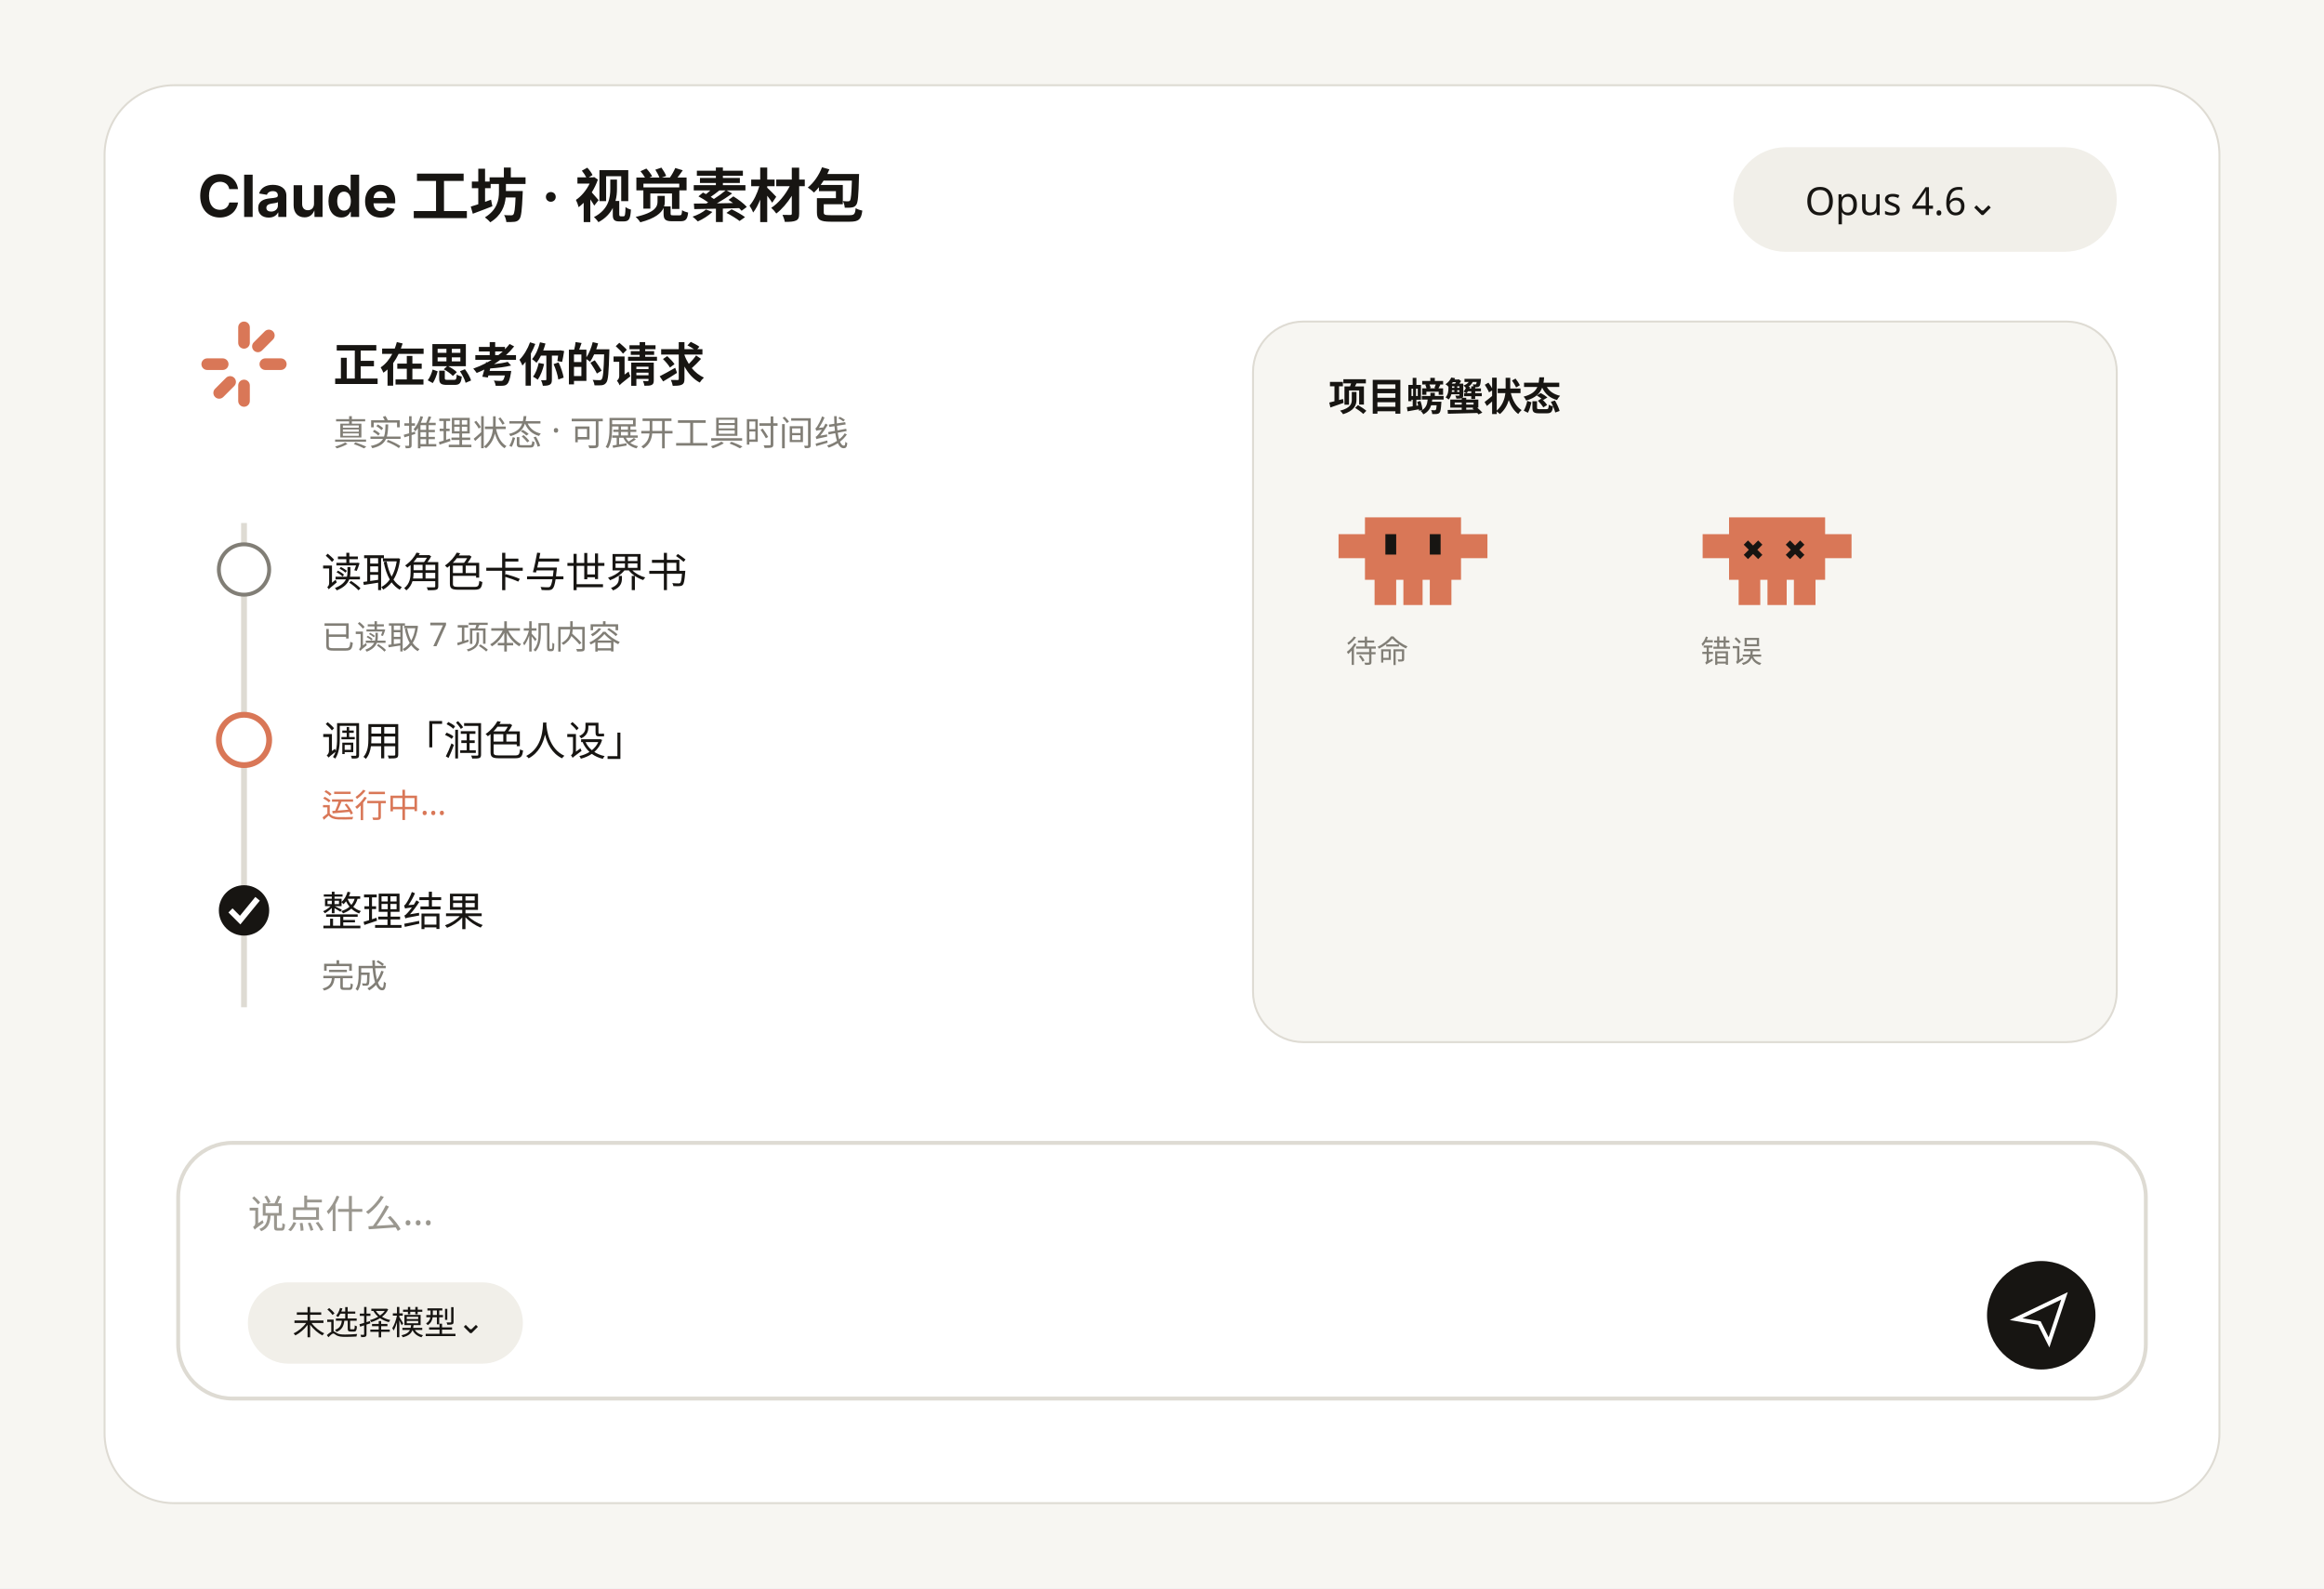
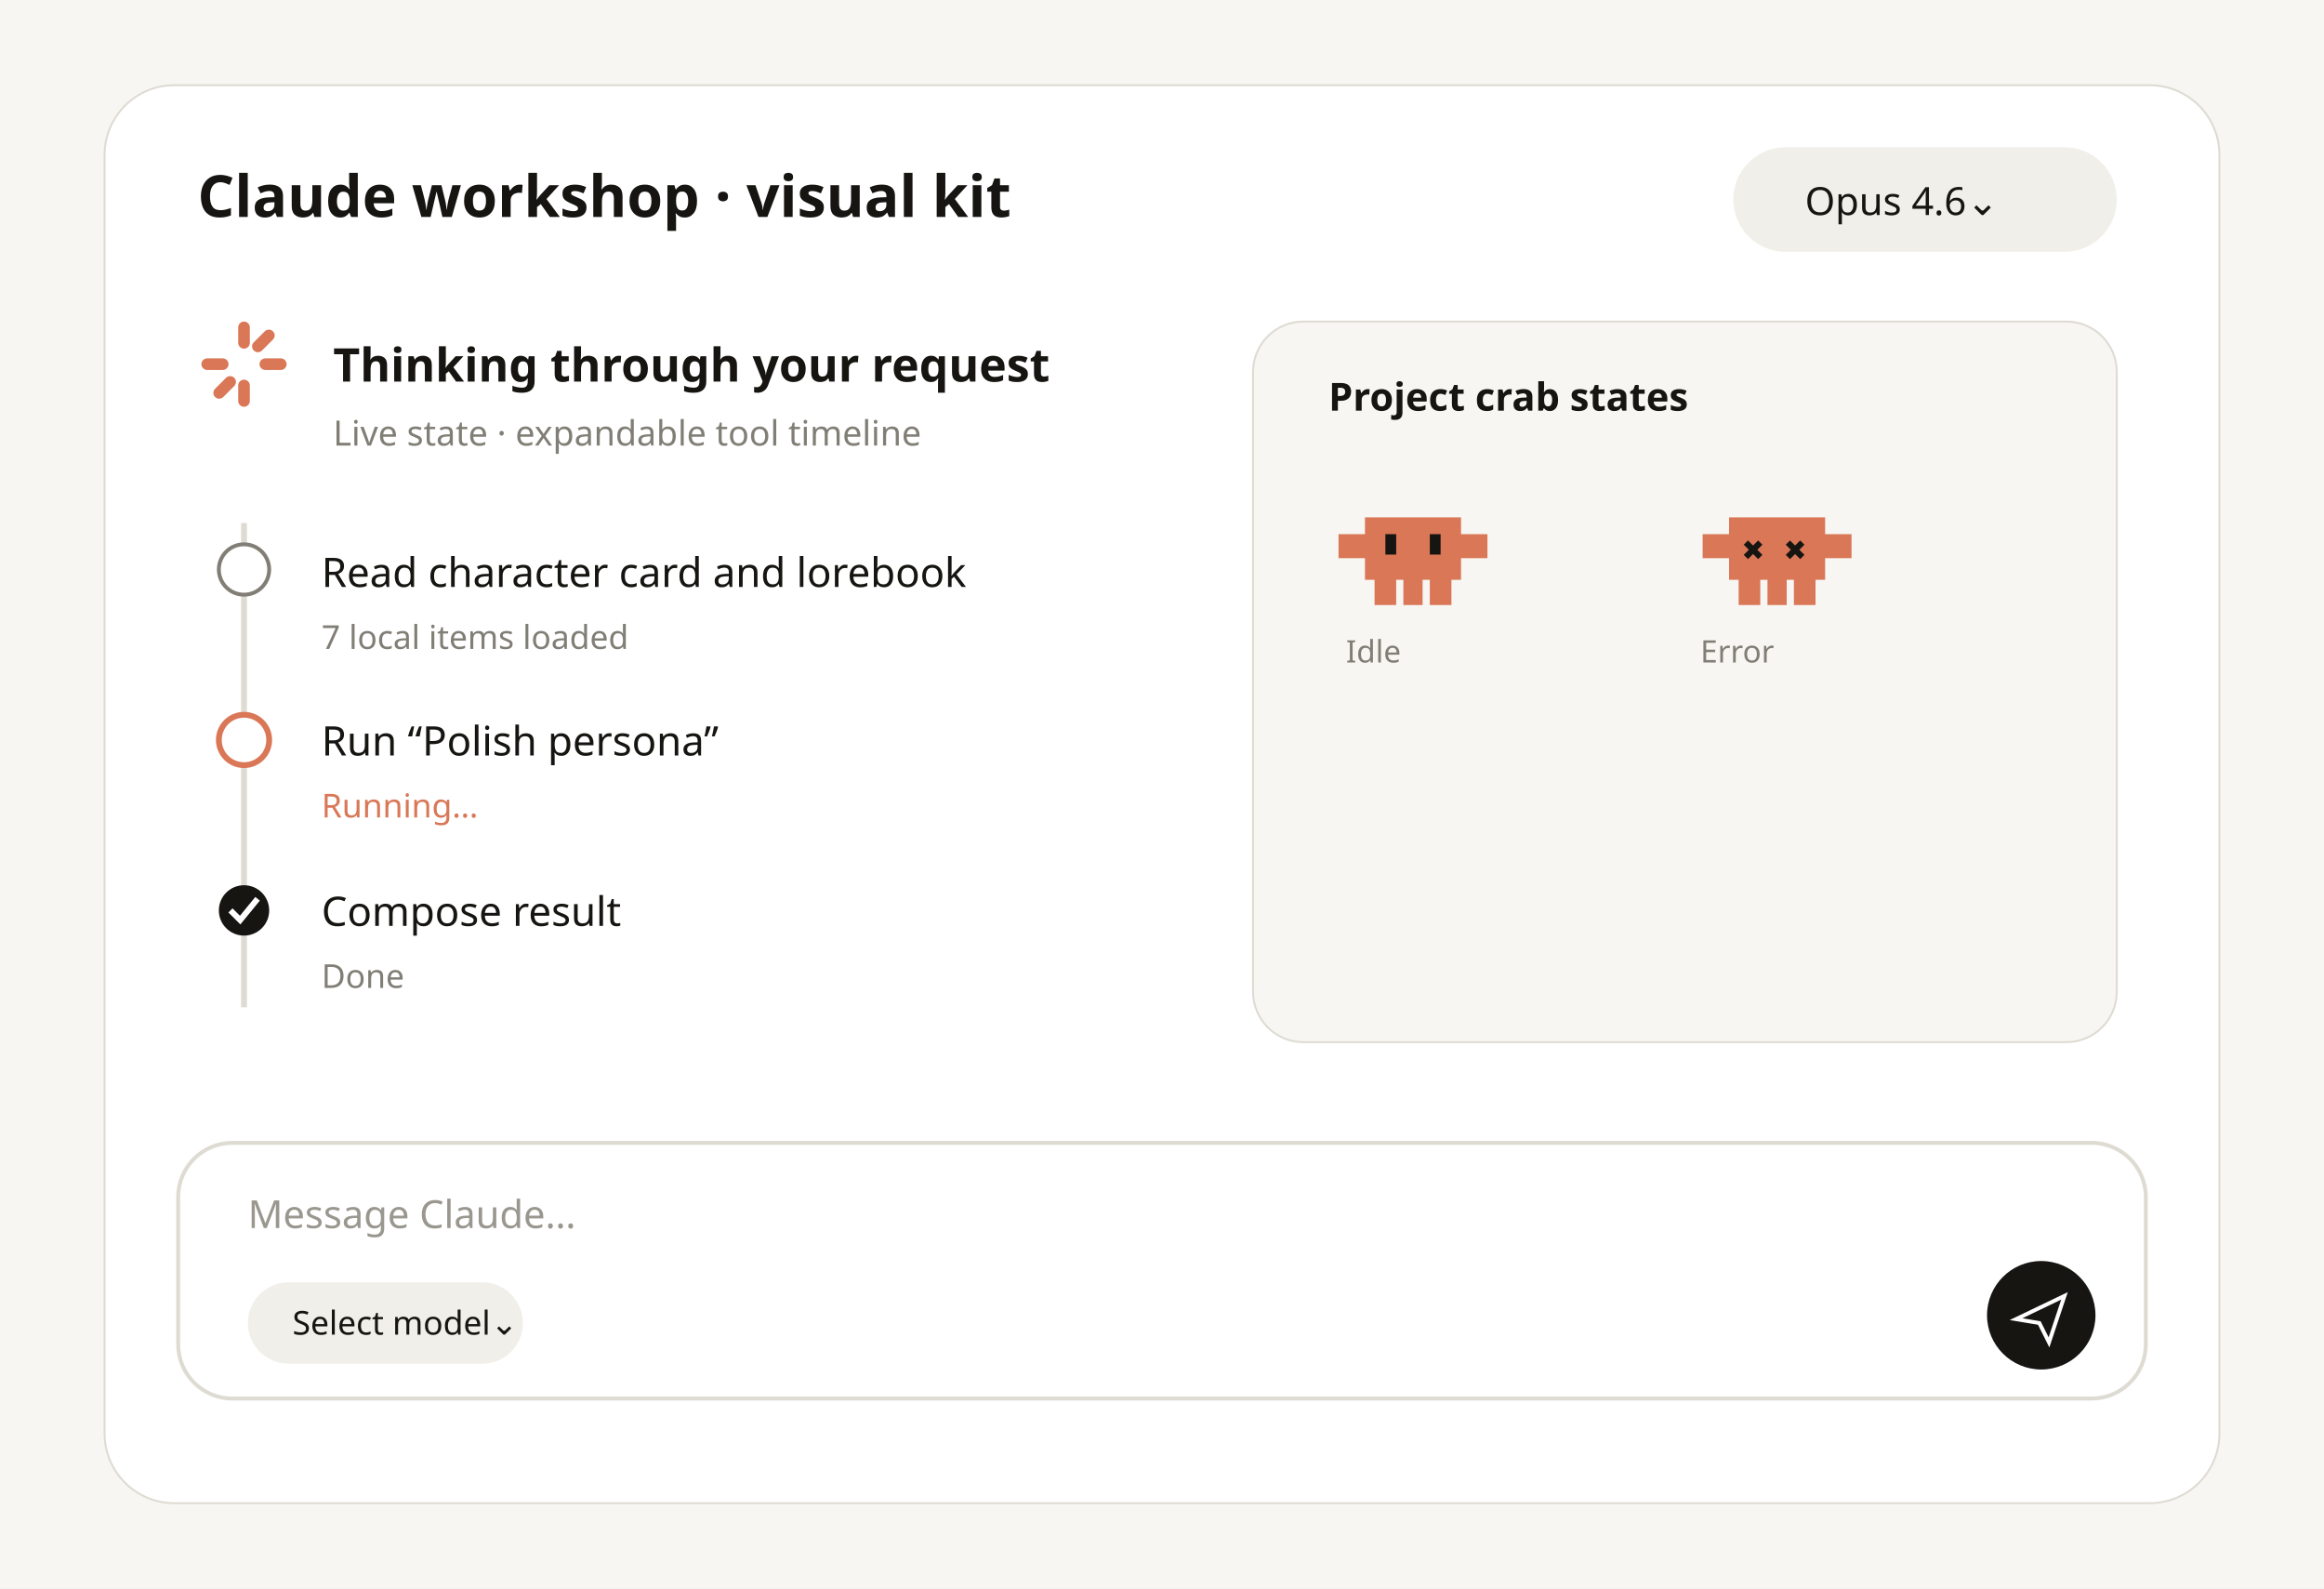
<svg xmlns="http://www.w3.org/2000/svg" width="1200" height="820" viewBox="0 0 1200 820" role="img" aria-label="Claude workshop asset preview">
  <rect width="1200" height="820" fill="#F7F6F2" />
  <rect x="54" y="44" width="1092" height="732" rx="36" fill="#fff" stroke="#DEDBD3" />
-   <text x="102" y="112" font-family="-apple-system,BlinkMacSystemFont,'Segoe UI',sans-serif" font-size="30" font-weight="700" fill="#171512">Claude 工坊 · 视觉素材包</text>
+   <text x="102" y="112" font-family="sans-serif" font-size="30" font-weight="700" fill="#171512">Claude workshop · visual kit</text>
  <rect x="895" y="76" width="198" height="54" rx="27" fill="#F1EFE9" />
  <text x="932" y="111" font-family="sans-serif" font-size="20" fill="#171512">Opus 4.6⌄</text>
  <g transform="translate(104 166)">
    <g fill="#D97757">
      <rect x="19" y="0" width="6" height="14" rx="3" />
      <rect x="19" y="30" width="6" height="14" rx="3" />
      <rect x="30" y="19" width="14" height="6" rx="3" />
      <rect x="0" y="19" width="14" height="6" rx="3" />
      <rect x="29" y="3" width="6" height="14" rx="3" transform="rotate(45 32 10)" />
      <rect x="9" y="27" width="6" height="14" rx="3" transform="rotate(45 12 34)" />
    </g>
  </g>
-   <text x="172" y="197" font-family="sans-serif" font-size="24" font-weight="600" fill="#171512">正在思考你的请求</text>
-   <text x="172" y="230" font-family="sans-serif" font-size="18" fill="#817E76">真实推理状态 · 可展开工具时间线</text>
+   <text x="172" y="197" font-family="sans-serif" font-size="24" font-weight="600" fill="#171512">Thinking through your request</text>
+   <text x="172" y="230" font-family="sans-serif" font-size="18" fill="#817E76">Live state · expandable tool timeline</text>
  <path d="M126 270v250" stroke="#DEDBD3" stroke-width="3" />
  <g font-family="sans-serif">
    <circle cx="126" cy="294" r="13" fill="#fff" stroke="#817E76" stroke-width="2" />
-     <text x="166" y="303" font-size="21" fill="#171512">读取角色卡与世界书</text>
-     <text x="166" y="335" font-size="17" fill="#817E76">已读取 7 项本机内容</text>
+     <text x="166" y="303" font-size="21" fill="#171512">Read character card and lorebook</text>
+     <text x="166" y="335" font-size="17" fill="#817E76">7 local items loaded</text>
    <circle cx="126" cy="382" r="13" fill="#fff" stroke="#D97757" stroke-width="3" />
-     <text x="166" y="390" font-size="21" fill="#171512">调用「润色人设」</text>
-     <text x="166" y="422" font-size="17" fill="#D97757">运行中…</text>
+     <text x="166" y="390" font-size="21" fill="#171512">Run “Polish persona”</text>
+     <text x="166" y="422" font-size="17" fill="#D97757">Running…</text>
    <circle cx="126" cy="470" r="13" fill="#171512" />
    <path d="M119 470l5 5 9-11" fill="none" stroke="#fff" stroke-width="3" />
-     <text x="166" y="478" font-size="21" fill="#171512">整理结果</text>
-     <text x="166" y="510" font-size="17" fill="#817E76">完成</text>
+     <text x="166" y="478" font-size="21" fill="#171512">Compose result</text>
+     <text x="166" y="510" font-size="17" fill="#817E76">Done</text>
  </g>
  <rect x="647" y="166" width="446" height="372" rx="26" fill="#F7F6F2" stroke="#DEDBD3" />
-   <text x="686" y="212" font-family="sans-serif" font-size="20" font-weight="600" fill="#171512">项目螃蟹状态</text>
+   <text x="686" y="212" font-family="sans-serif" font-size="20" font-weight="600" fill="#171512">Project crab states</text>
  <g transform="translate(680 246) scale(.62)">
    <g fill="#D97757">
      <path d="M40 34h80v52H40zM18 48h30v20H18zM112 48h30v20h-30zM48 82h18v25H48zM72 82h16v25H72zM94 82h18v25H94z" />
    </g>
    <rect x="57" y="48" width="9" height="17" fill="#171512" />
    <rect x="94" y="48" width="9" height="17" fill="#171512" />
  </g>
-   <text x="695" y="342" font-family="sans-serif" font-size="16" fill="#817E76">待命</text>
+   <text x="695" y="342" font-family="sans-serif" font-size="16" fill="#817E76">Idle</text>
  <g transform="translate(868 246) scale(.62)">
    <g fill="#D97757">
      <path d="M40 34h80v52H40zM18 48h30v20H18zM112 48h30v20h-30zM48 82h18v25H48zM72 82h16v25H72zM94 82h18v25H94z" />
    </g>
    <path d="M54 55l12 12m0-12L54 67m35-12l12 12m0-12L89 67" stroke="#171512" stroke-width="5" />
  </g>
-   <text x="878" y="342" font-family="sans-serif" font-size="16" fill="#817E76">错误</text>
+   <text x="878" y="342" font-family="sans-serif" font-size="16" fill="#817E76">Error</text>
  <rect x="92" y="590" width="1016" height="132" rx="28" fill="#fff" stroke="#DEDBD3" stroke-width="2" />
-   <text x="128" y="634" font-family="sans-serif" font-size="20" fill="#9A978F">说点什么…</text>
+   <text x="128" y="634" font-family="sans-serif" font-size="20" fill="#9A978F">Message Claude…</text>
  <rect x="128" y="662" width="142" height="42" rx="21" fill="#F1EFE9" />
-   <text x="151" y="689" font-family="sans-serif" font-size="17" fill="#171512">未选择模型⌄</text>
+   <text x="151" y="689" font-family="sans-serif" font-size="17" fill="#171512">Select model⌄</text>
  <circle cx="1054" cy="679" r="28" fill="#171512" />
  <path d="M1041 681l25-12-8 24-5-10z" fill="none" stroke="#fff" stroke-width="2" />
</svg>
